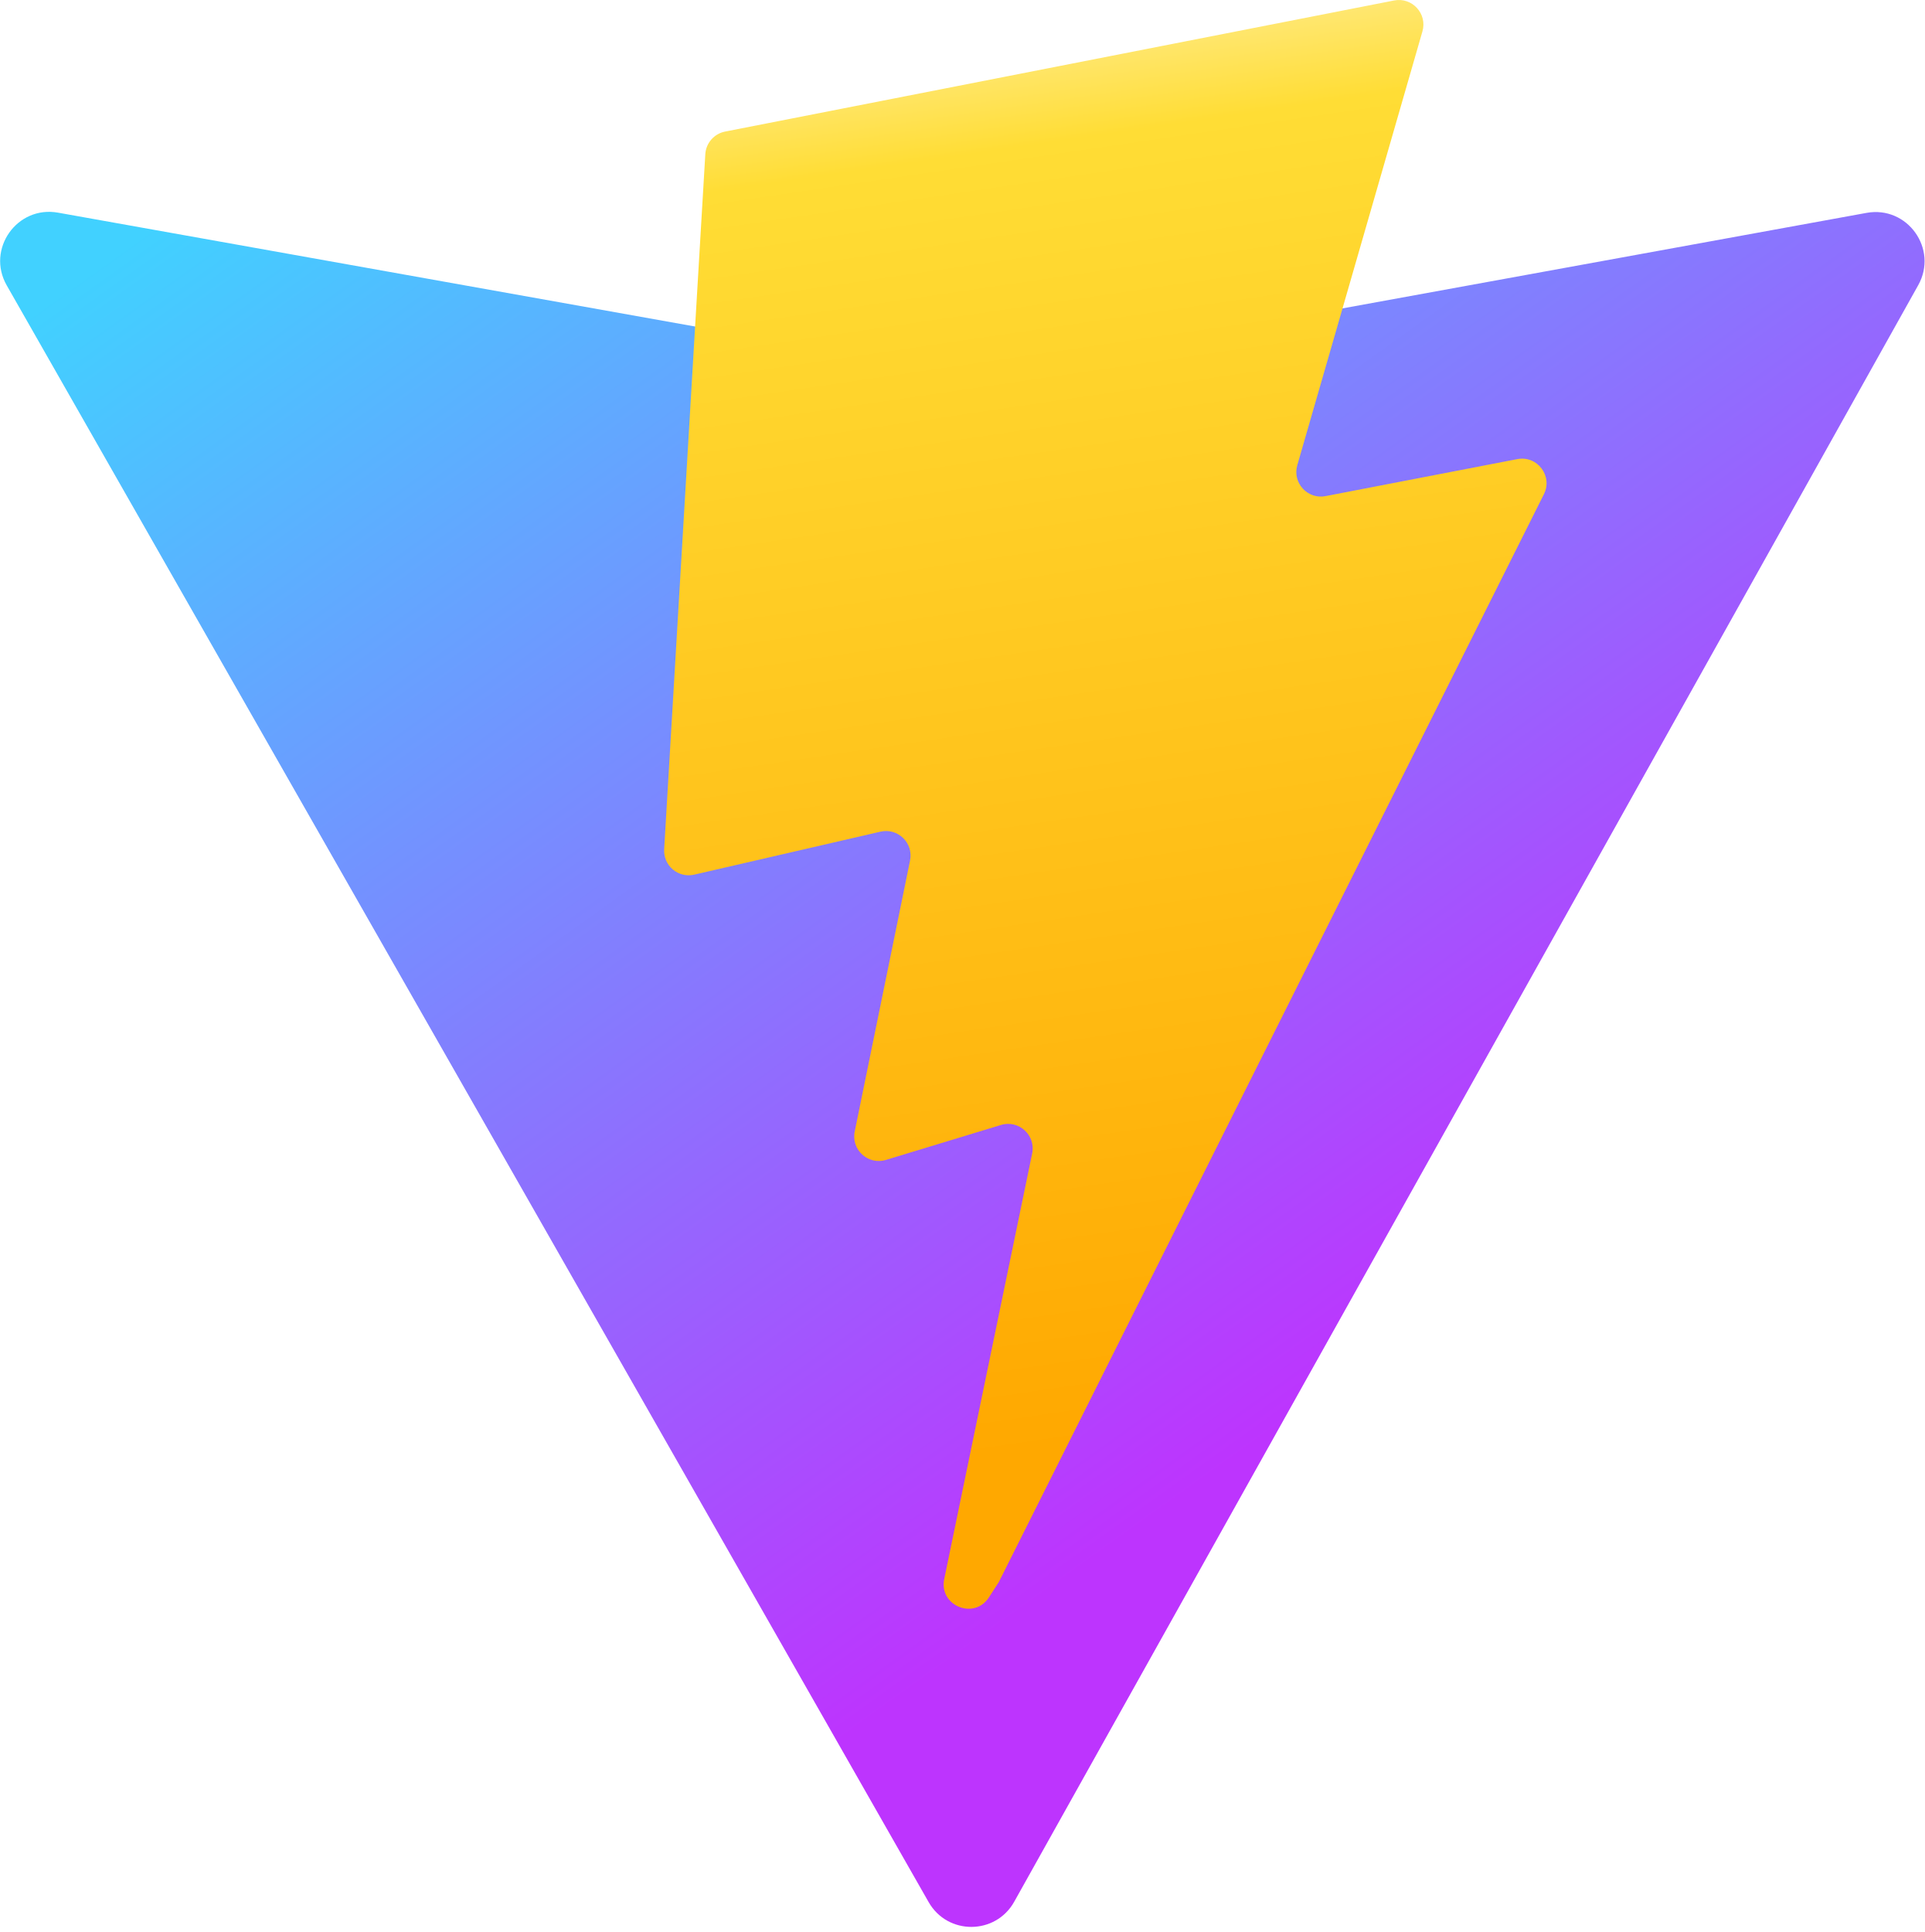
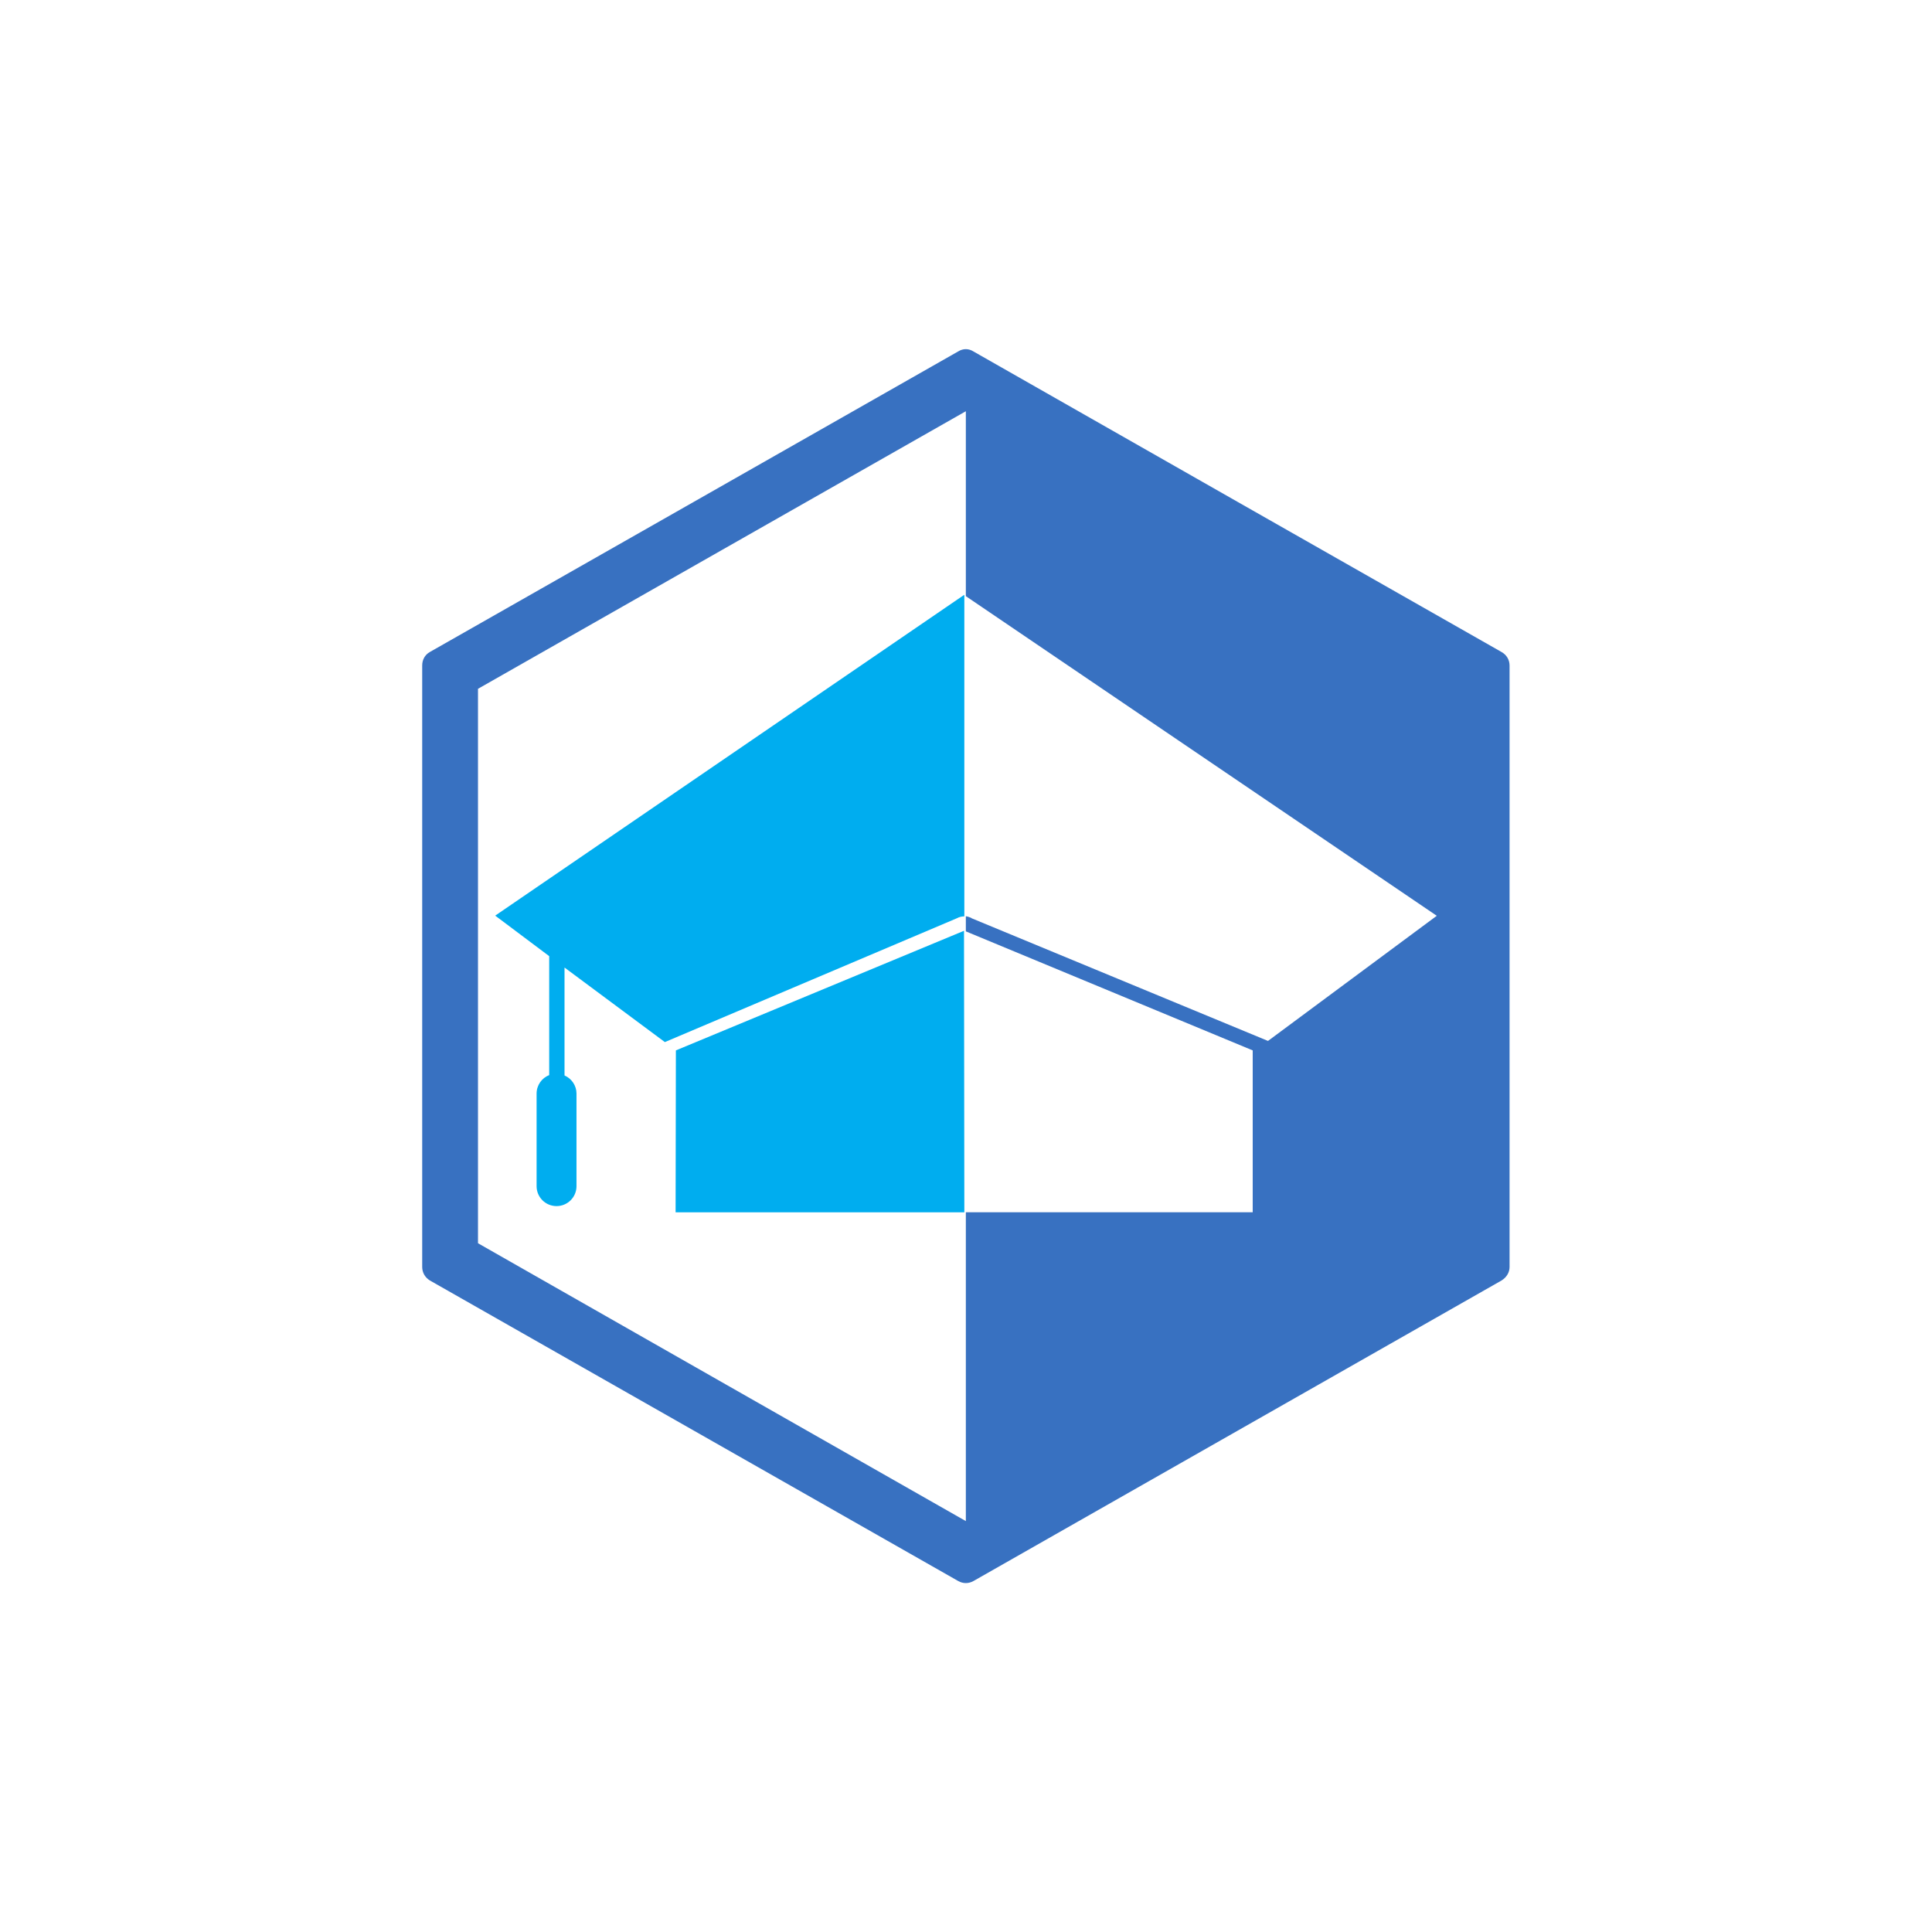
- <svg xmlns="http://www.w3.org/2000/svg" aria-hidden="true" role="img" class="iconify iconify--logos" width="31.88" height="32" preserveAspectRatio="xMidYMid meet" viewBox="0 0 256 257">
-   <defs>
-     <linearGradient id="IconifyId1813088fe1fbc01fb466" x1="-.828%" x2="57.636%" y1="7.652%" y2="78.411%">
-       <stop offset="0%" stop-color="#41D1FF" />
-       <stop offset="100%" stop-color="#BD34FE" />
-     </linearGradient>
-     <linearGradient id="IconifyId1813088fe1fbc01fb467" x1="43.376%" x2="50.316%" y1="2.242%" y2="89.03%">
-       <stop offset="0%" stop-color="#FFEA83" />
-       <stop offset="8.333%" stop-color="#FFDD35" />
-       <stop offset="100%" stop-color="#FFA800" />
-     </linearGradient>
-   </defs>
-   <path fill="url(#IconifyId1813088fe1fbc01fb466)" d="M255.153 37.938L134.897 252.976c-2.483 4.44-8.862 4.466-11.382.048L.875 37.958c-2.746-4.814 1.371-10.646 6.827-9.67l120.385 21.517a6.537 6.537 0 0 0 2.322-.004l117.867-21.483c5.438-.991 9.574 4.796 6.877 9.62Z" />
-   <path fill="url(#IconifyId1813088fe1fbc01fb467)" d="M185.432.063L96.44 17.501a3.268 3.268 0 0 0-2.634 3.014l-5.474 92.456a3.268 3.268 0 0 0 3.997 3.378l24.777-5.718c2.318-.535 4.413 1.507 3.936 3.838l-7.361 36.047c-.495 2.426 1.782 4.5 4.151 3.78l15.304-4.649c2.372-.72 4.652 1.36 4.15 3.788l-11.698 56.621c-.732 3.542 3.979 5.473 5.943 2.437l1.313-2.028l72.516-144.72c1.215-2.423-.88-5.186-3.54-4.672l-25.505 4.922c-2.396.462-4.435-1.77-3.759-4.114l16.646-57.705c.677-2.35-1.37-4.583-3.769-4.113Z" />
+ <svg xmlns="http://www.w3.org/2000/svg" width="2835" height="2835" viewBox="0 0 2835 2835">
+   <path fill-rule="evenodd" fill="rgb(100%, 100%, 100%)" fill-opacity="1" d="M 0 0.352 L 2834.648 0.352 L 2834.648 2835 L 0 2835 L 0 0.352 " />
+   <path fill-rule="evenodd" fill="rgb(21.947%, 44.31%, 75.781%)" fill-opacity="1" d="M 1428.512 515.762 L 1815.75 736.27 L 2203.41 956.781 C 2210.578 960.84 2215.121 968.012 2215.121 976.609 L 2215.121 1859.113 C 2215.121 1867.234 2210.629 1874.41 2203.41 1878.941 L 1428.512 2319.961 C 1421.34 2324.02 1413.211 2324.02 1406.039 2319.961 L 1018.43 2099.453 L 630.766 1878.941 C 623.586 1874.457 619.527 1867.234 619.527 1859.113 L 619.527 976.559 C 619.527 968.012 623.586 960.789 630.766 956.73 L 1018.43 736.219 L 1406.039 515.672 C 1413.211 511.23 1421.34 511.23 1428.512 515.762 Z M 1417.27 2232.039 L 1417.27 1778.891 L 1838.219 1778.891 L 1838.219 1541.34 L 1417.27 1366.68 L 1417.27 1344.629 L 1418.691 1344.629 L 1419.16 1345.102 L 1419.629 1345.102 C 1420.148 1345.102 1420.531 1345.102 1420.531 1345.102 L 1421 1345.102 L 1421 1345.57 L 1422.422 1345.57 L 1422.422 1346.039 L 1423.359 1346.039 L 1423.84 1346.52 L 1424.781 1346.52 L 1424.781 1346.988 L 1425.301 1346.988 L 1425.77 1347.461 L 1860.648 1527.449 L 2108.309 1343.82 L 1417.27 874.809 L 1417.27 603.449 L 1058.891 807.328 L 701.402 1010.75 L 701.402 1824.309 L 1064.738 2031.316 L 1417.27 2232.039 " />
+   <path fill-rule="evenodd" fill="rgb(0%, 67.772%, 93.75%)" fill-opacity="1" d="M 975.598 1529.148 L 828.371 1419.75 L 828.371 1578.121 C 838.758 1582.609 845.938 1592.949 845.938 1604.648 L 845.938 1740.602 C 845.938 1756.738 832.859 1769.82 816.66 1769.82 C 800.465 1769.82 787.387 1756.738 787.387 1740.602 L 787.387 1604.648 C 787.387 1592.469 795.082 1581.711 805.895 1577.648 L 805.895 1403.031 L 726.664 1343.59 L 1414.578 873.059 L 1415.059 873.531 L 1415.059 1344.672 C 1411.461 1344.672 1407.398 1345.57 1404.191 1347.41 L 975.598 1529.148 " />
+   <path fill-rule="evenodd" fill="rgb(0%, 67.772%, 93.75%)" fill-opacity="1" d="M 991.789 1541.34 L 1414.578 1365.828 L 1415.059 1768.121 L 1415.059 1778.98 L 991.367 1778.98 L 991.789 1541.34 " />
</svg>
